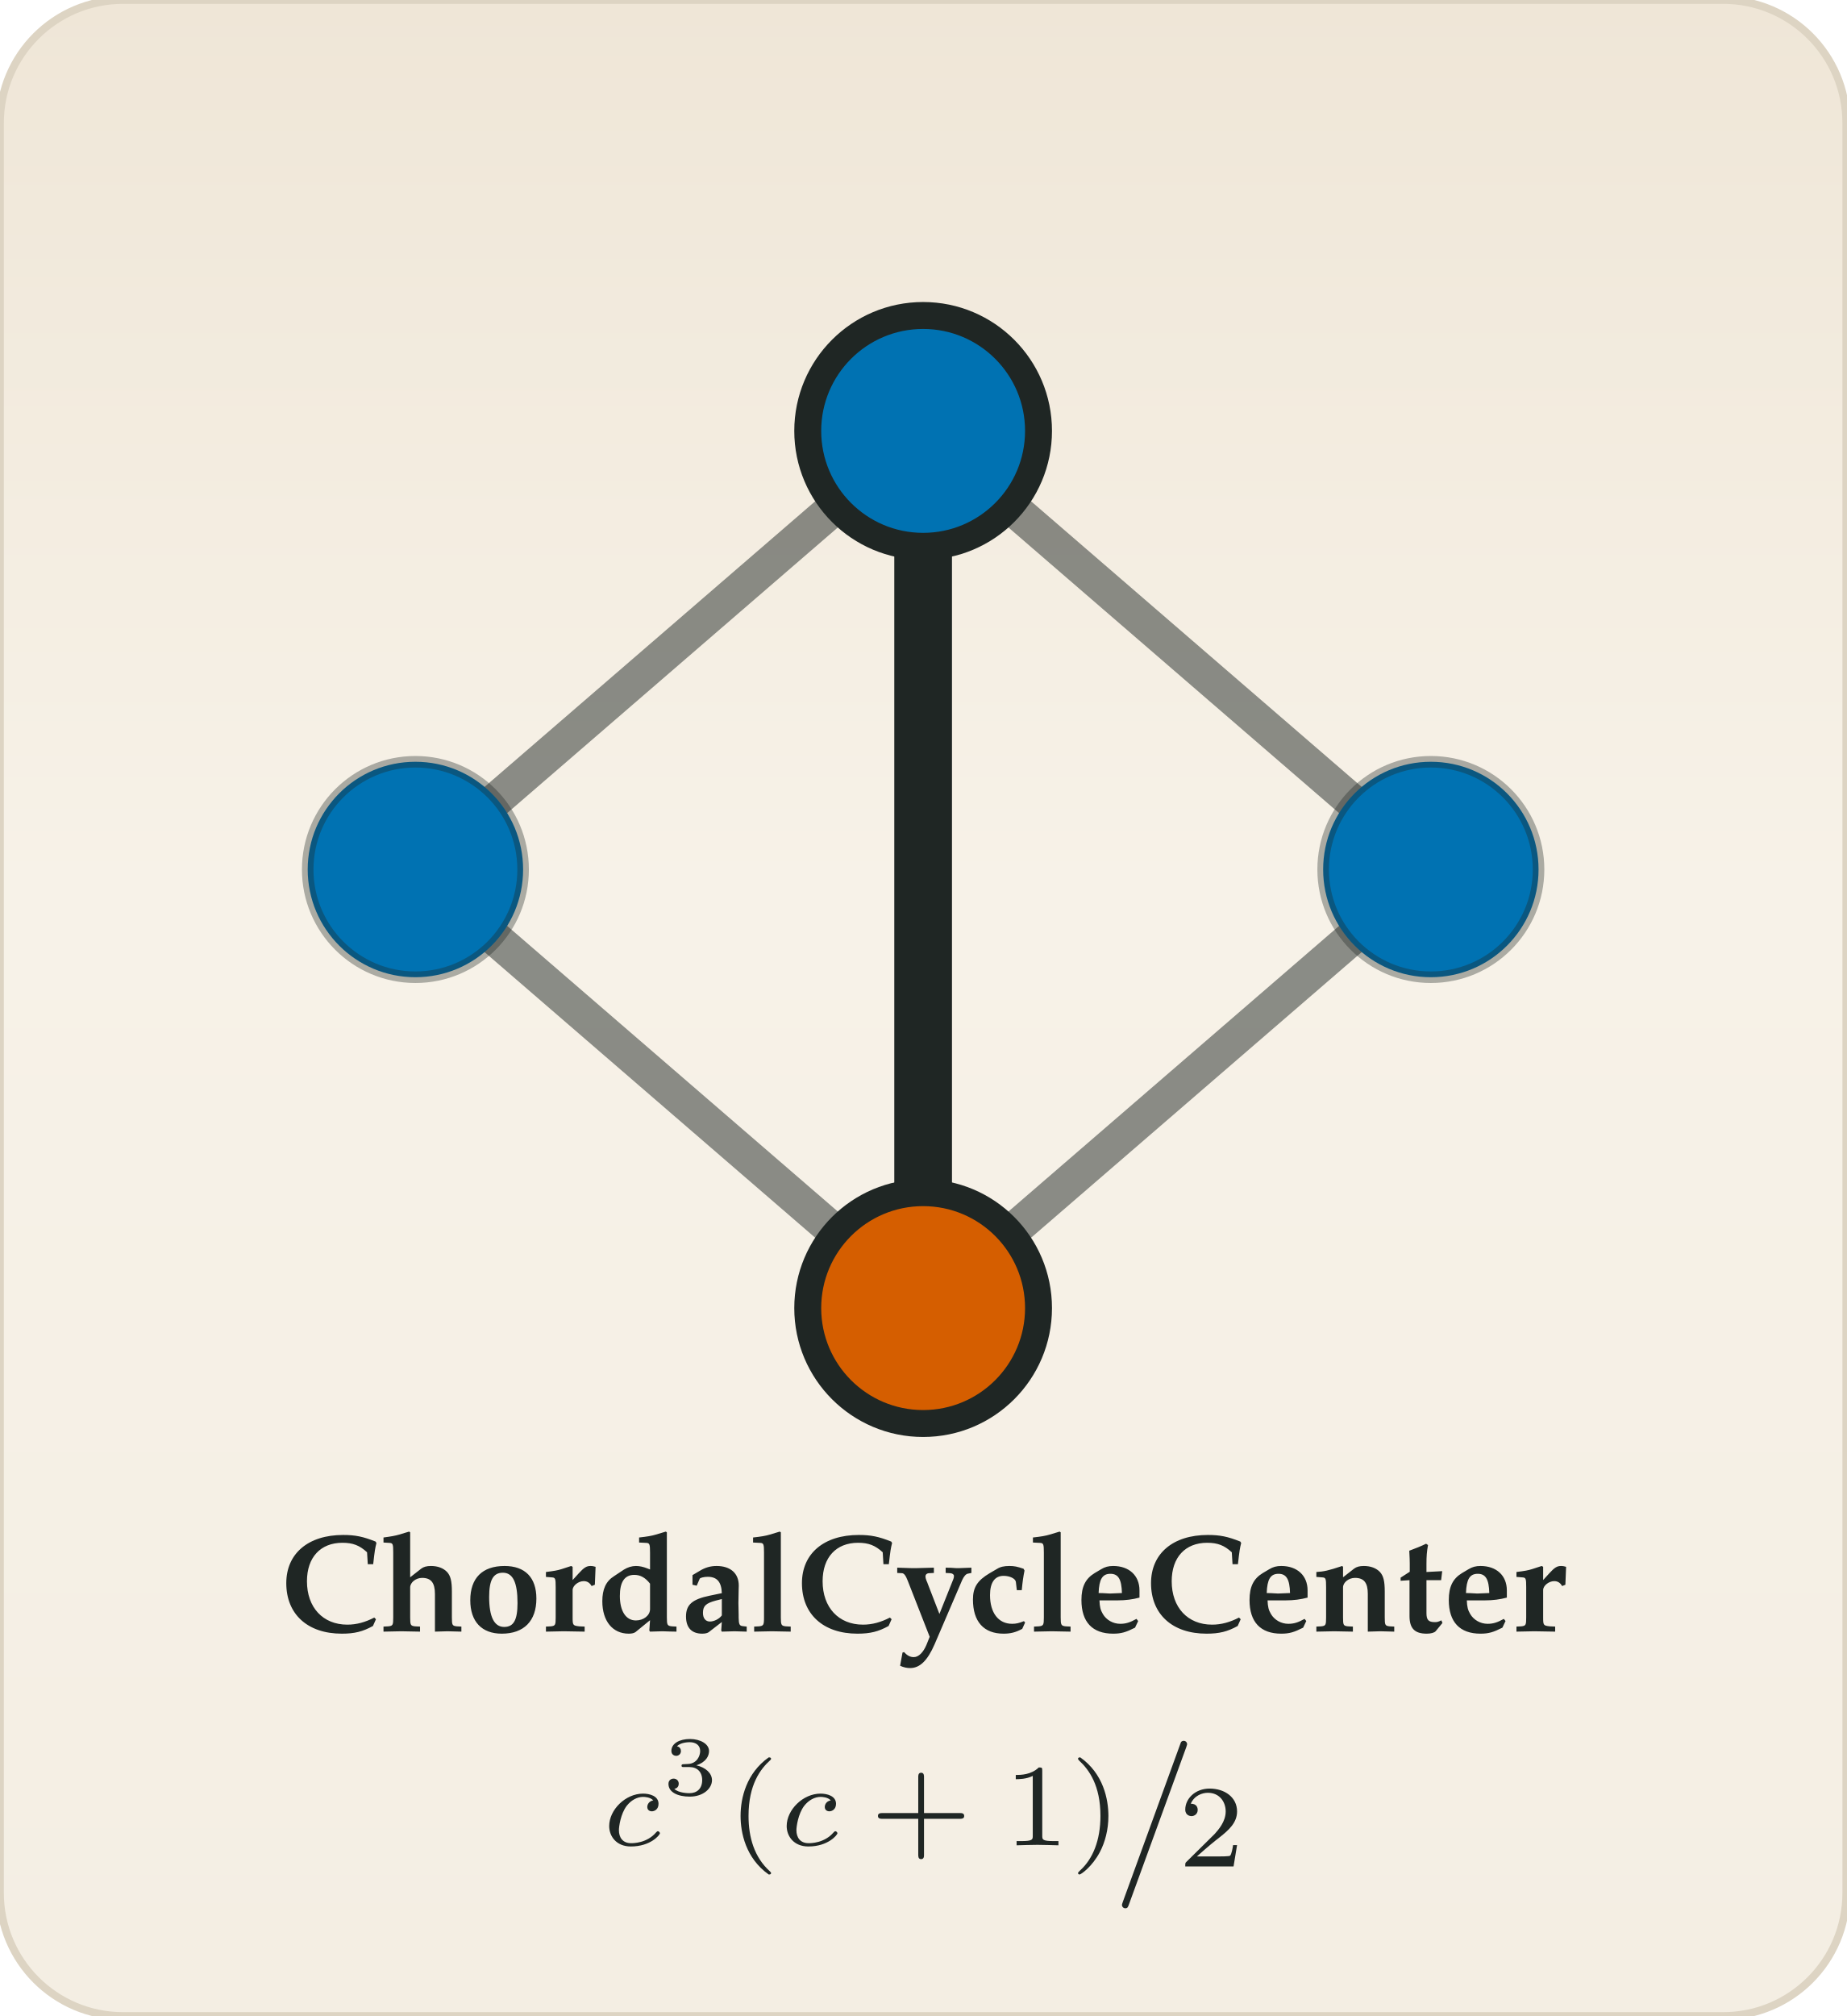
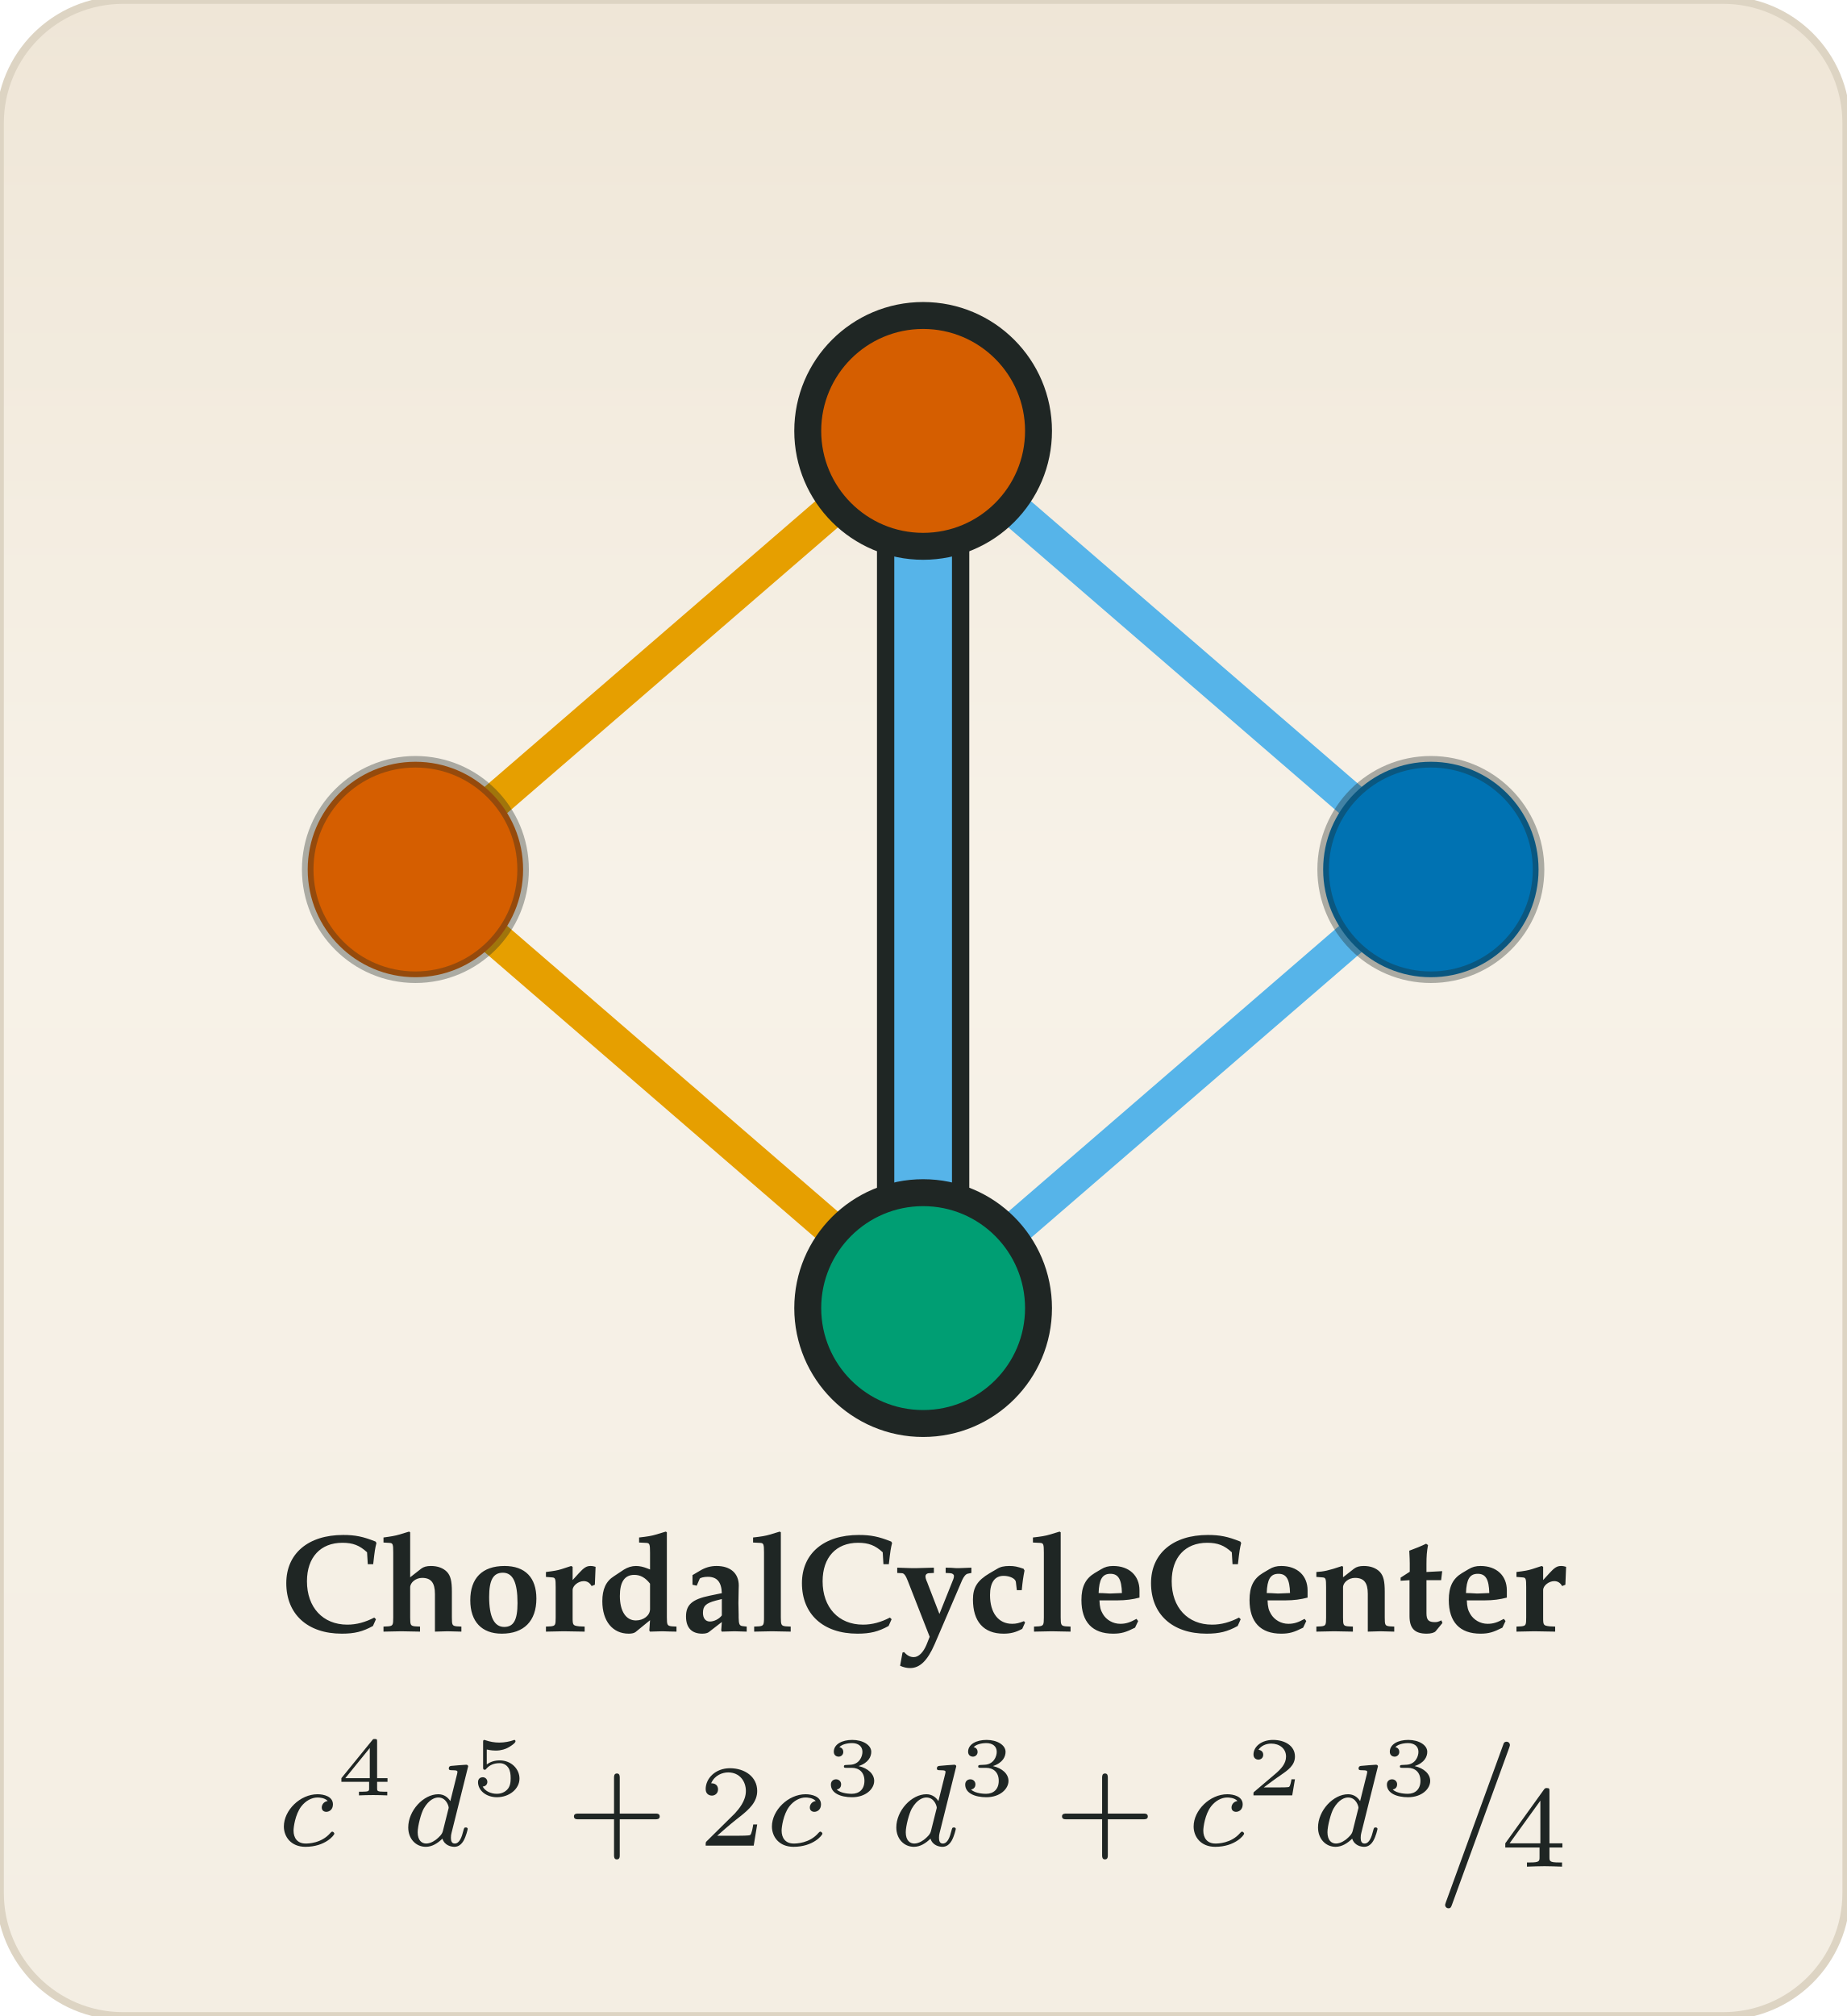
<svg xmlns="http://www.w3.org/2000/svg" xmlns:xlink="http://www.w3.org/1999/xlink" viewBox="0 0 240 262" width="240" height="262" role="img" aria-label="ChordalCycleCenter (orbit 10)">
  <defs>
    <linearGradient id="paper" x1="0" y1="0" x2="0" y2="262" gradientUnits="userSpaceOnUse">
      <stop offset="0" stop-color="#efe6d7" />
      <stop offset="0.44" stop-color="#f7f2e8" />
      <stop offset="1" stop-color="#f4eee3" />
    </linearGradient>
  </defs>
  <rect width="240" height="262" rx="16" fill="url(#paper)" stroke="#ddd4c3" stroke-width="1" />
-   <line x1="54.0" y1="113.0" x2="120.0" y2="56.0" stroke="#1f2624" stroke-opacity="0.5" stroke-width="4.5" stroke-linecap="round" />
-   <line x1="120.0" y1="56.0" x2="186.0" y2="113.0" stroke="#1f2624" stroke-opacity="0.5" stroke-width="4.5" stroke-linecap="round" />
-   <line x1="186.0" y1="113.0" x2="120.0" y2="170.0" stroke="#1f2624" stroke-opacity="0.5" stroke-width="4.5" stroke-linecap="round" />
-   <line x1="120.0" y1="170.0" x2="54.0" y2="113.0" stroke="#1f2624" stroke-opacity="0.5" stroke-width="4.5" stroke-linecap="round" />
-   <line x1="120.0" y1="56.0" x2="120.0" y2="170.0" stroke="#1f2624" stroke-width="7.5" stroke-linecap="round" />
-   <circle cx="54.0" cy="113.0" r="14" fill="#0072B2" stroke="#1f2624" stroke-width="1.5" stroke-opacity="0.35" />
-   <circle cx="120.0" cy="56.0" r="15" fill="#0072B2" stroke="#1f2624" stroke-width="3.5" stroke-opacity="1.0" />
+   <line x1="54.0" y1="113.0" x2="120.0" y2="56.0" stroke="#E69F00" stroke-width="4.5" stroke-linecap="round" />
+   <line x1="120.0" y1="56.0" x2="186.0" y2="113.0" stroke="#56B4E9" stroke-width="4.5" stroke-linecap="round" />
+   <line x1="186.0" y1="113.0" x2="120.0" y2="170.0" stroke="#56B4E9" stroke-width="4.5" stroke-linecap="round" />
+   <line x1="120.0" y1="170.0" x2="54.0" y2="113.0" stroke="#E69F00" stroke-width="4.5" stroke-linecap="round" />
+   <line x1="120.0" y1="56.0" x2="120.0" y2="170.0" stroke="#1f2624" stroke-width="12.0" stroke-linecap="round" />
+   <line x1="120.0" y1="56.0" x2="120.0" y2="170.0" stroke="#56B4E9" stroke-width="7.5" stroke-linecap="round" />
+   <circle cx="54.0" cy="113.0" r="14" fill="#D55E00" stroke="#1f2624" stroke-width="1.5" stroke-opacity="0.35" />
+   <circle cx="120.0" cy="56.0" r="15" fill="#D55E00" stroke="#1f2624" stroke-width="3.5" stroke-opacity="1.0" />
  <circle cx="186.0" cy="113.0" r="14" fill="#0072B2" stroke="#1f2624" stroke-width="1.5" stroke-opacity="0.35" />
-   <circle cx="120.0" cy="170.0" r="15" fill="#D55E00" stroke="#1f2624" stroke-width="3.5" stroke-opacity="1.0" />
+   <circle cx="120.0" cy="170.0" r="15" fill="#009E73" stroke="#1f2624" stroke-width="3.5" stroke-opacity="1.0" />
  <text x="120.0" y="212" text-anchor="middle" font-family="Iowan Old Style, Palatino Linotype, Book Antiqua, Georgia, serif" font-size="18" font-weight="600" fill="#1f2624">ChordalCycleCenter</text>
-   <svg x="79.19" y="226.00" width="81.62" height="22.00" viewBox="-69.575 -70.115 37.362 10.07" overflow="visible">
+   <svg x="36.90" y="226.00" width="166.20" height="22.00" viewBox="-69.575 -70.17 76.49 10.125" overflow="visible">
    <g fill="#1f2624">
      <defs>
        <path id="f10_g0-61" d="M4.374-7.093C4.423-7.223 4.423-7.263 4.423-7.273C4.423-7.382 4.334-7.472 4.224-7.472C4.154-7.472 4.085-7.442 4.055-7.382L.598 2.112C.548 2.242 .548 2.281 .548 2.291C.548 2.401 .638 2.491 .747 2.491C.877 2.491 .907 2.421 .966 2.252L4.374-7.093Z" />
-         <path id="f10_g2-40" d="M2.476-5.23C1.151-4.296 .802-2.817 .802-1.75C.802-.767 1.095 .76 2.476 1.736C2.532 1.736 2.615 1.736 2.615 1.653C2.615 1.611 2.594 1.597 2.545 1.548C1.618 .711 1.276-.474 1.276-1.743C1.276-3.626 1.995-4.547 2.566-5.063C2.594-5.091 2.615-5.112 2.615-5.147C2.615-5.23 2.532-5.23 2.476-5.23Z" />
-         <path id="f10_g2-41" d="M.628-5.23C.579-5.23 .495-5.23 .495-5.147C.495-5.112 .516-5.091 .558-5.042C1.158-4.491 1.827-3.55 1.827-1.75C1.827-.293 1.374 .809 .621 1.492C.502 1.611 .495 1.618 .495 1.653S.516 1.736 .586 1.736C.669 1.736 1.332 1.276 1.792 .404C2.099-.174 2.301-.928 2.301-1.743C2.301-2.727 2.008-4.254 .628-5.23Z" />
        <path id="f10_g2-43" d="M3.229-1.576H5.363C5.454-1.576 5.621-1.576 5.621-1.743C5.621-1.918 5.461-1.918 5.363-1.918H3.229V-4.059C3.229-4.149 3.229-4.317 3.062-4.317C2.887-4.317 2.887-4.156 2.887-4.059V-1.918H.746C.656-1.918 .488-1.918 .488-1.75C.488-1.576 .649-1.576 .746-1.576H2.887V.565C2.887 .656 2.887 .823 3.055 .823C3.229 .823 3.229 .663 3.229 .565V-1.576Z" />
-         <path id="f10_g2-49" d="M2.336-4.435C2.336-4.624 2.322-4.631 2.127-4.631C1.681-4.191 1.046-4.184 .76-4.184V-3.933C.928-3.933 1.388-3.933 1.771-4.129V-.572C1.771-.342 1.771-.251 1.074-.251H.809V0C.934-.007 1.792-.028 2.05-.028C2.267-.028 3.145-.007 3.299 0V-.251H3.034C2.336-.251 2.336-.342 2.336-.572V-4.435Z" />
        <path id="f10_g2-50" d="M3.522-1.269H3.285C3.264-1.116 3.194-.704 3.103-.635C3.048-.593 2.511-.593 2.413-.593H1.13C1.862-1.241 2.106-1.437 2.525-1.764C3.041-2.176 3.522-2.608 3.522-3.271C3.522-4.115 2.783-4.631 1.89-4.631C1.025-4.631 .439-4.024 .439-3.382C.439-3.027 .739-2.992 .809-2.992C.976-2.992 1.179-3.11 1.179-3.361C1.179-3.487 1.13-3.731 .767-3.731C.983-4.226 1.458-4.38 1.785-4.38C2.483-4.38 2.845-3.836 2.845-3.271C2.845-2.664 2.413-2.183 2.19-1.932L.509-.272C.439-.209 .439-.195 .439 0H3.313L3.522-1.269Z" />
+         <path id="f10_g2-52" d="M3.689-1.144V-1.395H2.915V-4.505C2.915-4.652 2.915-4.7 2.762-4.7C2.678-4.7 2.65-4.7 2.58-4.603L.272-1.395V-1.144H2.322V-.572C2.322-.335 2.322-.251 1.757-.251H1.569V0C1.918-.014 2.364-.028 2.615-.028C2.873-.028 3.32-.014 3.668 0V-.251H3.48C2.915-.251 2.915-.335 2.915-.572V-1.144H3.689ZM2.371-3.947V-1.395H.53L2.371-3.947Z" />
+         <path id="f10_g3-50" d="M2.934-.961H2.725C2.71-.867 2.66-.558 2.58-.508C2.54-.478 2.122-.478 2.047-.478H1.071C1.4-.722 1.768-1.001 2.067-1.2C2.516-1.509 2.934-1.798 2.934-2.326C2.934-2.964 2.331-3.318 1.619-3.318C.946-3.318 .453-2.929 .453-2.441C.453-2.182 .672-2.137 .742-2.137C.877-2.137 1.036-2.227 1.036-2.431C1.036-2.61 .907-2.71 .752-2.725C.892-2.949 1.181-3.098 1.514-3.098C1.998-3.098 2.401-2.809 2.401-2.321C2.401-1.903 2.112-1.584 1.729-1.26L.513-.229C.463-.184 .458-.184 .453-.149V0H2.77L2.934-.961Z" />
        <path id="f10_g3-51" d="M1.644-1.649C2.102-1.649 2.406-1.365 2.406-.872C2.406-.364 2.092-.095 1.649-.095C1.594-.095 1.001-.095 .747-.354C.951-.384 1.011-.538 1.011-.658C1.011-.842 .872-.961 .707-.961C.548-.961 .399-.857 .399-.648C.399-.13 .986 .11 1.664 .11C2.481 .11 2.989-.384 2.989-.867C2.989-1.275 2.625-1.624 2.057-1.753C2.655-1.948 2.814-2.326 2.814-2.605C2.814-3.014 2.306-3.318 1.679-3.318C1.066-3.318 .573-3.059 .573-2.61C.573-2.376 .762-2.316 .857-2.316C1.001-2.316 1.141-2.421 1.141-2.6C1.141-2.715 1.081-2.854 .902-2.884C1.116-3.113 1.559-3.128 1.664-3.128C2.027-3.128 2.286-2.944 2.286-2.605C2.286-2.316 2.097-1.863 1.574-1.833C1.435-1.828 1.415-1.823 1.285-1.818C1.23-1.813 1.176-1.808 1.176-1.733C1.176-1.649 1.225-1.649 1.315-1.649H1.644Z" />
+         <path id="f10_g3-52" d="M3.073-.812V-1.031H2.451V-3.223C2.451-3.342 2.446-3.372 2.316-3.372C2.217-3.372 2.212-3.367 2.157-3.298L.314-1.031V-.812H1.973V-.423C1.973-.269 1.973-.219 1.539-.219H1.365V0C1.599-.01 1.923-.02 2.212-.02S2.819-.01 3.059 0V-.219H2.884C2.451-.219 2.451-.269 2.451-.423V-.812H3.073ZM2.012-2.834V-1.031H.548L2.012-2.834Z" />
+         <path id="f10_g3-53" d="M.976-2.745C1.24-2.68 1.465-2.68 1.519-2.68C1.858-2.68 2.107-2.78 2.237-2.849C2.356-2.909 2.695-3.123 2.695-3.233C2.695-3.308 2.64-3.318 2.625-3.318C2.615-3.318 2.605-3.318 2.55-3.293C2.361-3.228 2.052-3.158 1.724-3.158C1.44-3.158 1.166-3.208 .902-3.298C.847-3.318 .837-3.318 .827-3.318C.757-3.318 .757-3.258 .757-3.178V-1.684C.757-1.599 .757-1.534 .852-1.534C.907-1.534 .912-1.544 .956-1.599C1.146-1.818 1.41-1.928 1.748-1.928C2.037-1.928 2.197-1.758 2.267-1.654C2.381-1.484 2.406-1.26 2.406-1.021C2.406-.812 2.386-.533 2.192-.339C1.968-.11 1.684-.095 1.574-.095C1.25-.095 .887-.234 .732-.528C.941-.543 1.011-.692 1.011-.807C1.011-.966 .892-1.086 .732-1.086C.623-1.086 .453-1.021 .453-.792C.453-.304 .932 .11 1.584 .11C2.326 .11 2.934-.389 2.934-1.006C2.934-1.569 2.451-2.092 1.758-2.092C1.445-2.092 1.191-2.012 .976-1.848V-2.745Z" />
        <path id="f10_g1-99" d="M3.055-2.671C2.803-2.629 2.699-2.434 2.699-2.28C2.699-2.092 2.845-2.022 2.971-2.022C3.124-2.022 3.368-2.134 3.368-2.469C3.368-2.943 2.824-3.075 2.448-3.075C1.402-3.075 .432-2.113 .432-1.144C.432-.544 .851 .07 1.723 .07C2.901 .07 3.452-.621 3.452-.718C3.452-.76 3.389-.837 3.333-.837C3.292-.837 3.278-.823 3.222-.767C2.678-.126 1.862-.126 1.736-.126C1.234-.126 1.011-.467 1.011-.9C1.011-1.102 1.109-1.862 1.471-2.343C1.736-2.685 2.099-2.88 2.448-2.88C2.545-2.88 2.88-2.866 3.055-2.671Z" />
+         <path id="f10_g1-100" d="M3.982-4.631C3.989-4.645 4.01-4.735 4.01-4.742C4.01-4.777 3.982-4.84 3.898-4.84C3.759-4.84 3.18-4.784 3.006-4.77C2.95-4.763 2.852-4.756 2.852-4.61C2.852-4.512 2.95-4.512 3.034-4.512C3.368-4.512 3.368-4.463 3.368-4.407C3.368-4.359 3.354-4.317 3.34-4.254L2.943-2.664C2.797-2.894 2.559-3.075 2.225-3.075C1.332-3.075 .425-2.092 .425-1.088C.425-.411 .879 .07 1.478 .07C1.855 .07 2.19-.146 2.469-.418C2.601 0 3.006 .07 3.187 .07C3.438 .07 3.612-.084 3.738-.3C3.891-.572 3.982-.969 3.982-.997C3.982-1.088 3.891-1.088 3.87-1.088C3.773-1.088 3.766-1.06 3.717-.872C3.633-.537 3.501-.126 3.208-.126C3.027-.126 2.978-.279 2.978-.467C2.978-.6 2.992-.663 3.013-.753L3.982-4.631ZM2.497-.872C2.448-.676 2.294-.537 2.141-.404C2.078-.349 1.799-.126 1.499-.126C1.241-.126 .99-.307 .99-.802C.99-1.172 1.193-1.939 1.353-2.218C1.674-2.776 2.029-2.88 2.225-2.88C2.713-2.88 2.845-2.35 2.845-2.273C2.845-2.246 2.831-2.197 2.824-2.176L2.497-.872Z" />
      </defs>
      <g id="f10_page">
        <use x="-70.007" y="-63.791" xlink:href="#f10_g1-99" />
-         <use x="-66.447" y="-66.797" xlink:href="#f10_g3-51" />
-         <use x="-62.559" y="-63.791" xlink:href="#f10_g2-40" />
-         <use x="-59.445" y="-63.791" xlink:href="#f10_g1-99" />
-         <use x="-54.071" y="-63.791" xlink:href="#f10_g2-43" />
-         <use x="-46.141" y="-63.791" xlink:href="#f10_g2-49" />
-         <use x="-42.17" y="-63.791" xlink:href="#f10_g2-41" />
-         <use x="-39.61" y="-62.535" xlink:href="#f10_g0-61" />
-         <use x="-35.735" y="-62.535" xlink:href="#f10_g2-50" />
+         <use x="-66.447" y="-66.797" xlink:href="#f10_g3-52" />
+         <use x="-62.559" y="-63.791" xlink:href="#f10_g1-100" />
+         <use x="-58.412" y="-66.797" xlink:href="#f10_g3-53" />
+         <use x="-52.709" y="-63.791" xlink:href="#f10_g2-43" />
+         <use x="-44.779" y="-63.791" xlink:href="#f10_g2-50" />
+         <use x="-40.808" y="-63.791" xlink:href="#f10_g1-99" />
+         <use x="-37.247" y="-66.797" xlink:href="#f10_g3-51" />
+         <use x="-33.359" y="-63.791" xlink:href="#f10_g1-100" />
+         <use x="-29.212" y="-66.797" xlink:href="#f10_g3-51" />
+         <use x="-23.509" y="-63.791" xlink:href="#f10_g2-43" />
+         <use x="-15.579" y="-63.791" xlink:href="#f10_g1-99" />
+         <use x="-12.019" y="-66.797" xlink:href="#f10_g3-50" />
+         <use x="-8.13" y="-63.791" xlink:href="#f10_g1-100" />
+         <use x="-3.983" y="-66.797" xlink:href="#f10_g3-51" />
+         <use x="-.648" y="-62.535" xlink:href="#f10_g0-61" />
+         <use x="3.226" y="-62.535" xlink:href="#f10_g2-52" />
      </g>
    </g>
  </svg>
</svg>
